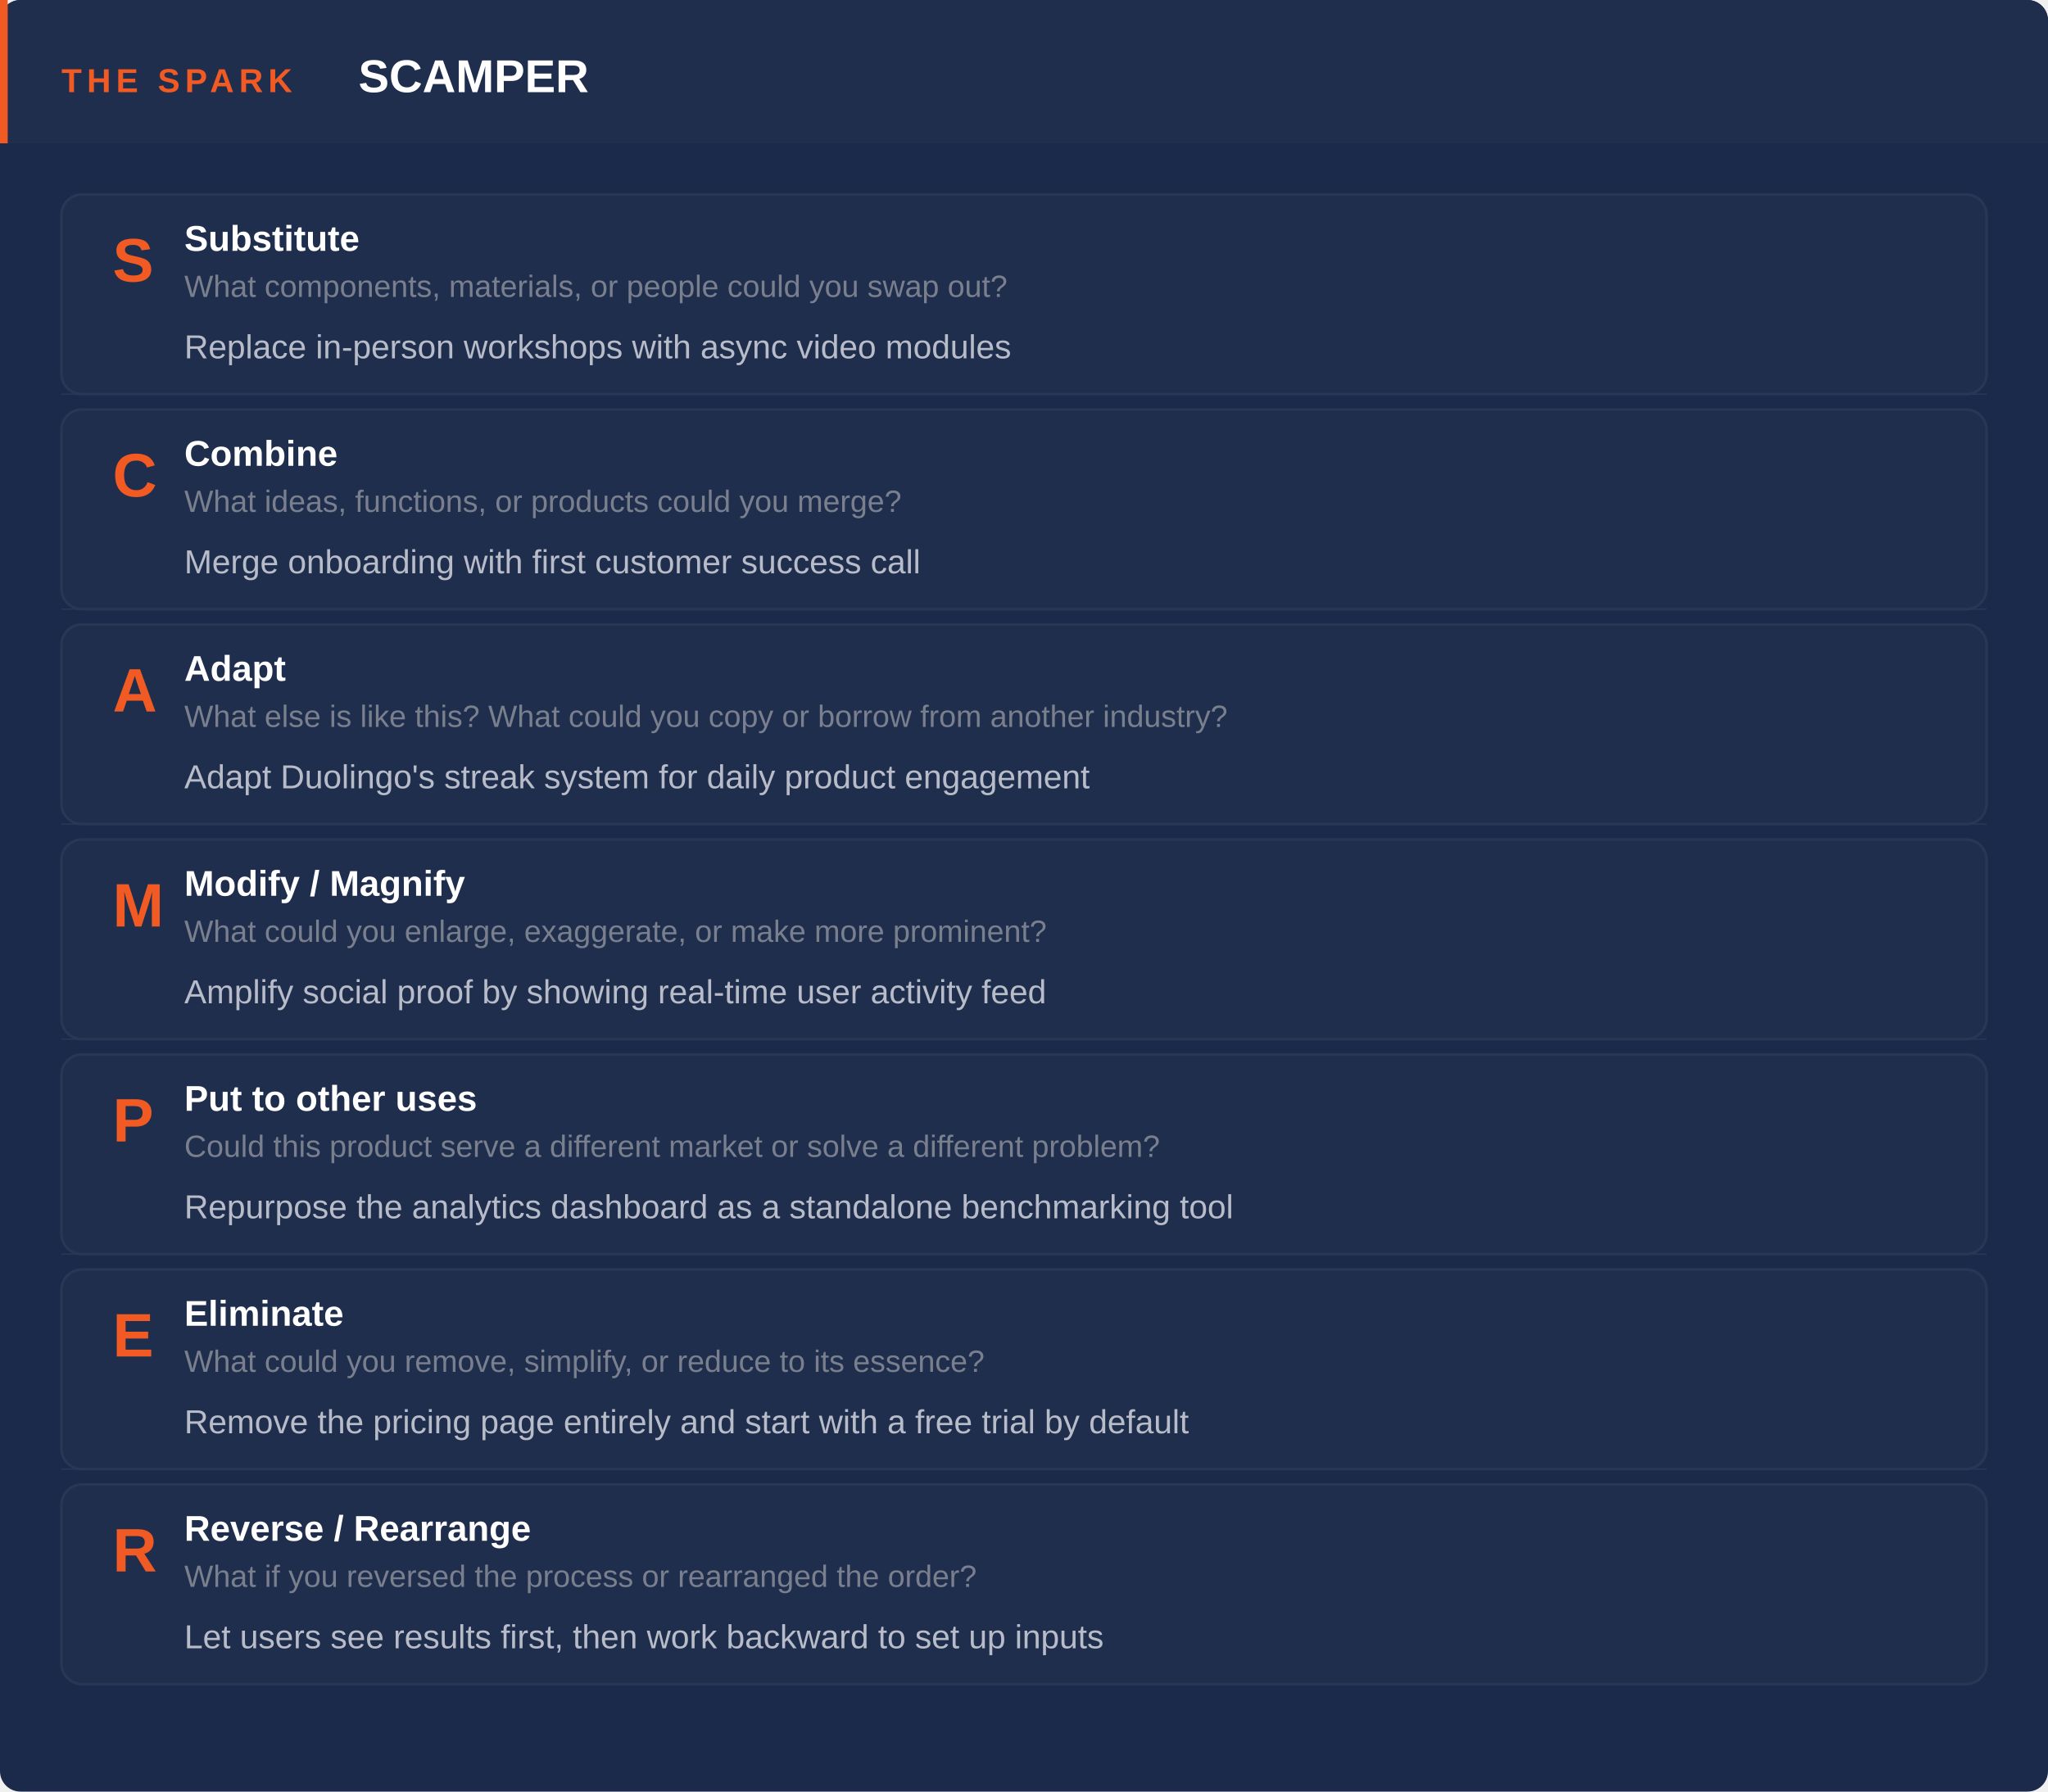
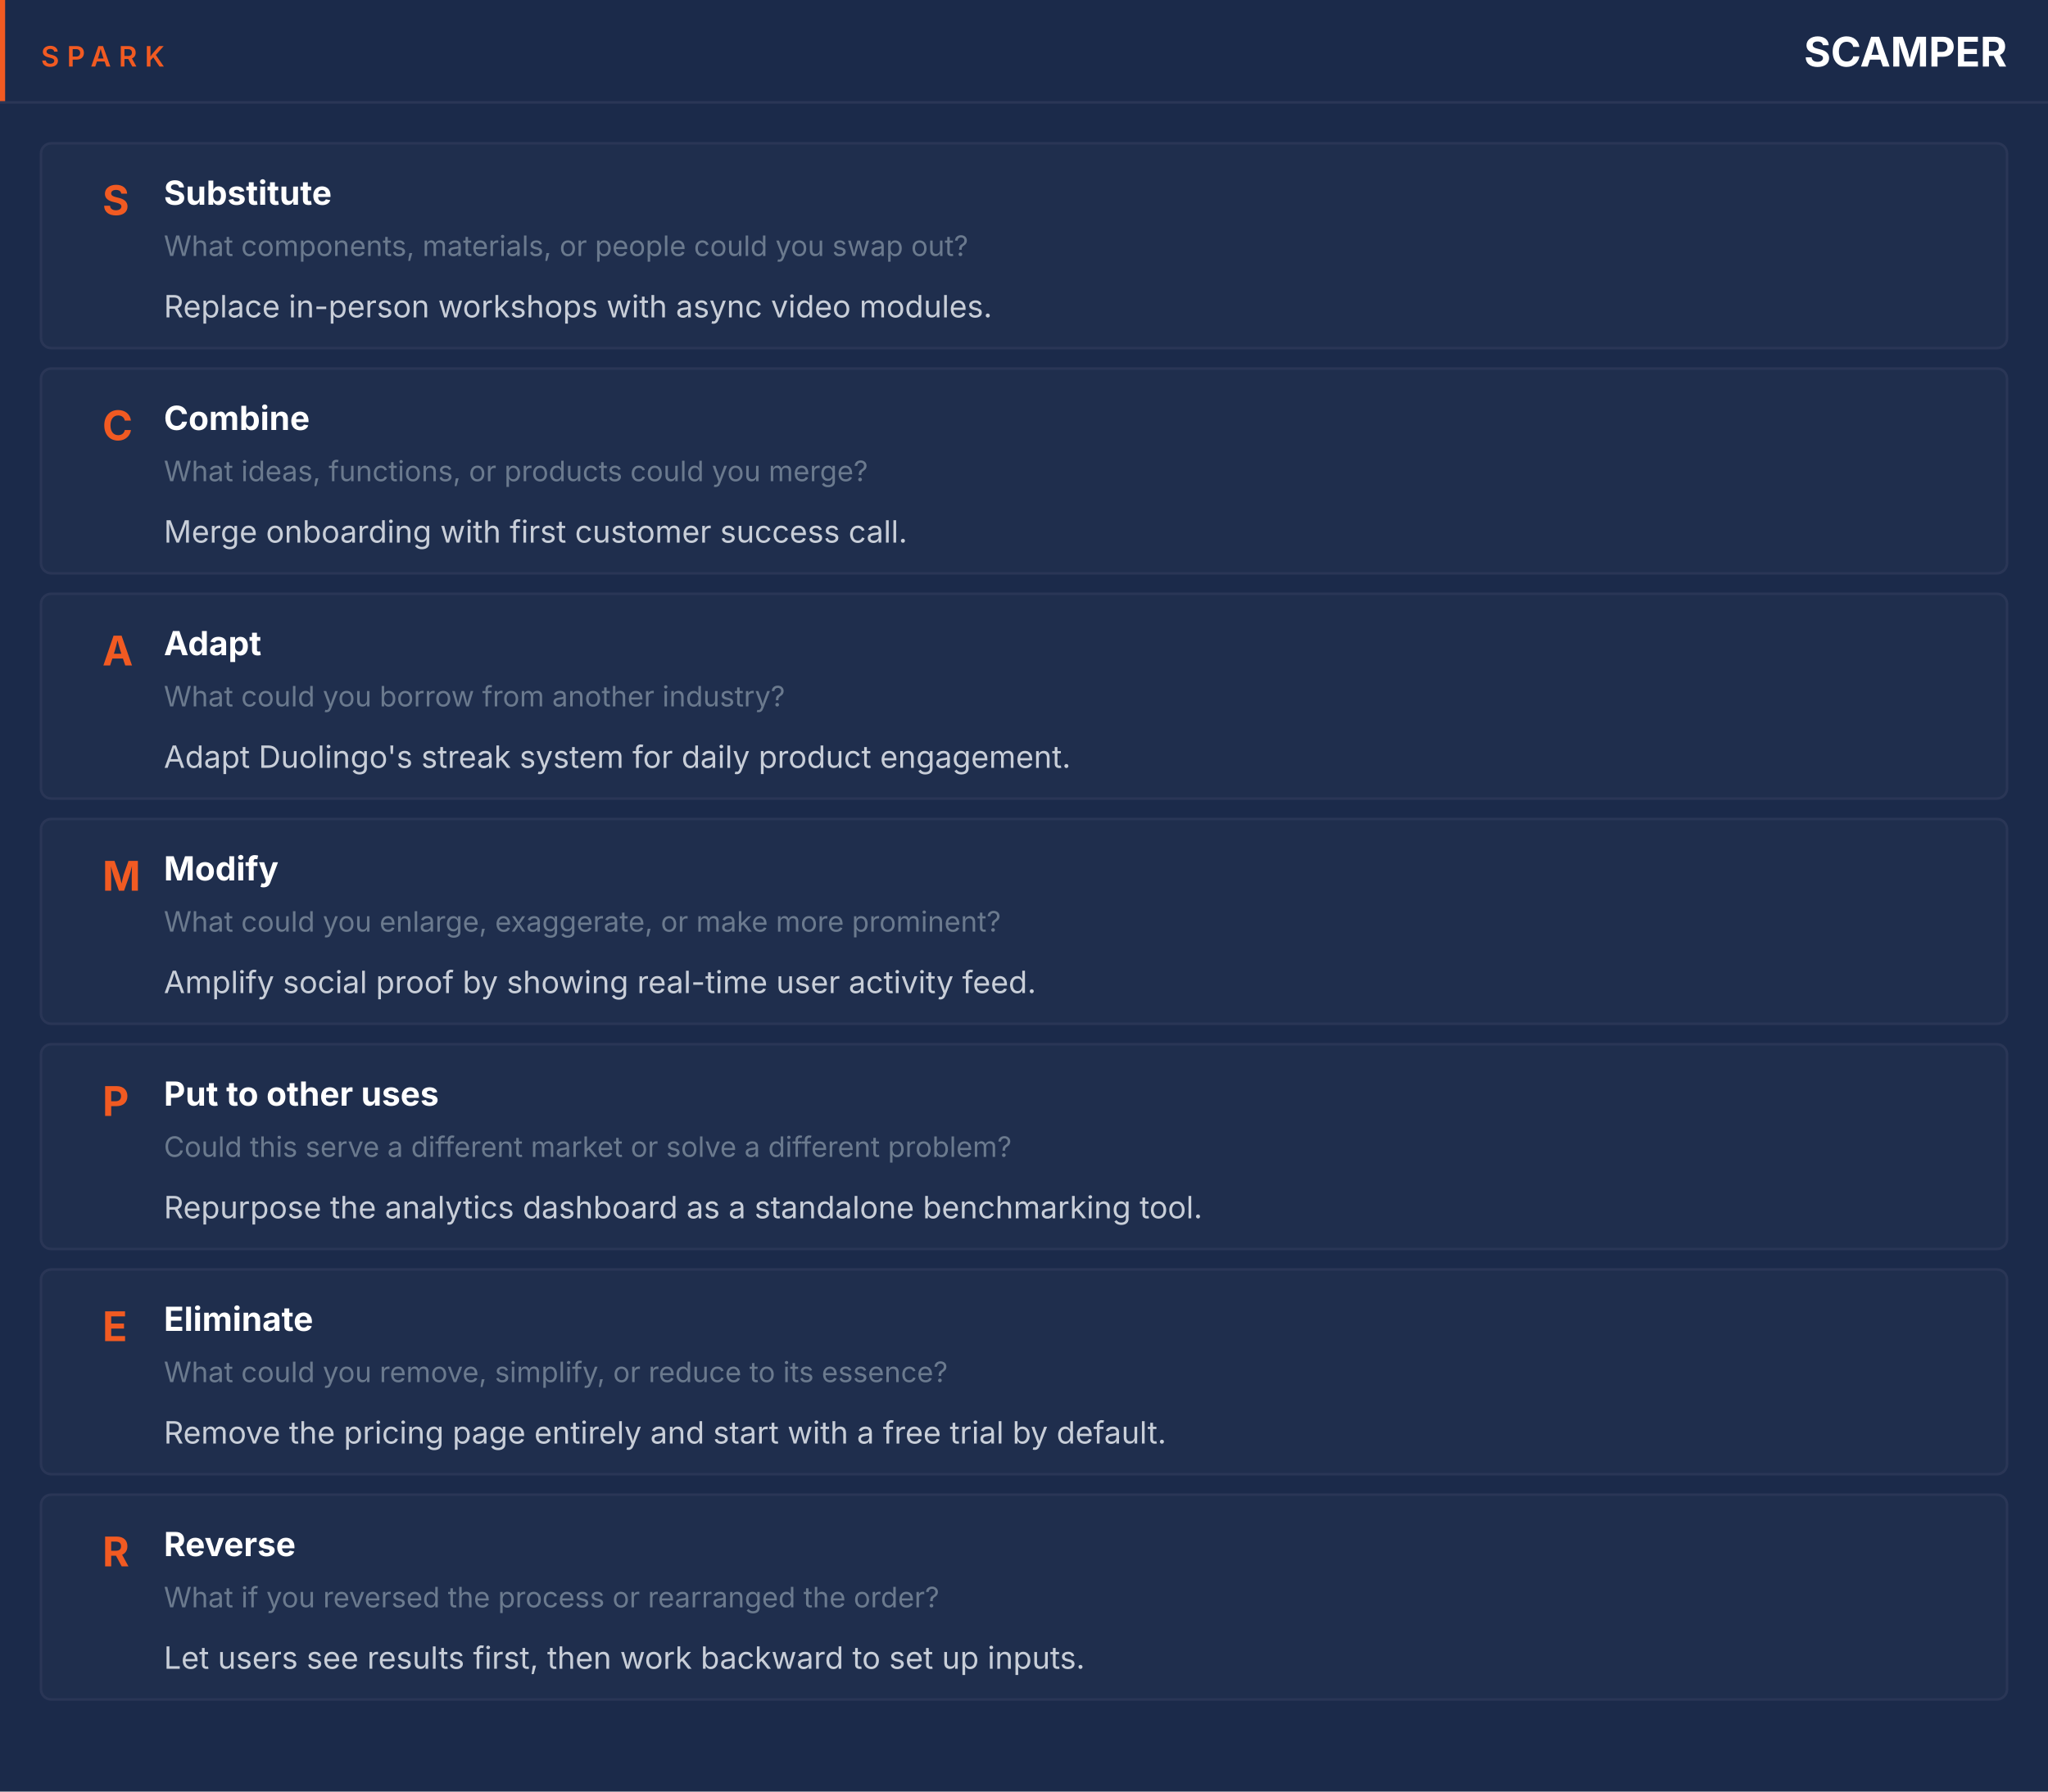
<svg xmlns="http://www.w3.org/2000/svg" width="800" height="700" viewBox="0 0 800 700">
  <defs>
-     <style>text { font-family: Arial, sans-serif; }</style>
+     <style>text { font-family: 'Inter', 'Helvetica Neue', Arial, sans-serif; }</style>
  </defs>
-   <rect width="800" height="700" fill="#1B2A4A" rx="8" />
-   <rect x="0" y="0" width="800" height="56" fill="#1F2E4D" rx="8" />
-   <rect x="0" y="48" width="800" height="8" fill="#1F2E4D" />
-   <rect x="0" y="0" width="3" height="56" fill="#F15A22" />
-   <text x="24" y="36" fill="#F15A22" font-size="13" font-weight="bold" letter-spacing="2">THE SPARK</text>
-   <text x="140" y="36" fill="#FFFFFF" font-size="18" font-weight="bold">SCAMPER</text>
-   <rect x="24" y="76" width="752" height="78" fill="#1F2E4D" rx="8" stroke="#2A3656" stroke-width="1" />
-   <line x1="24" y1="154" x2="776" y2="154" stroke="#2A3656" stroke-width="0.5" />
-   <text x="44" y="110" fill="#F15A22" font-size="24" font-weight="bold">S</text>
-   <text x="72" y="98" fill="#FFFFFF" font-size="14" font-weight="bold">Substitute</text>
-   <text x="72" y="116" fill="#7A7F8E" font-size="12">What components, materials, or people could you swap out?</text>
-   <text x="72" y="140" fill="#B8BCC8" font-size="13">Replace in-person workshops with async video modules</text>
-   <rect x="24" y="160" width="752" height="78" fill="#1F2E4D" rx="8" stroke="#2A3656" stroke-width="1" />
-   <line x1="24" y1="238" x2="776" y2="238" stroke="#2A3656" stroke-width="0.5" />
-   <text x="44" y="194" fill="#F15A22" font-size="24" font-weight="bold">C</text>
-   <text x="72" y="182" fill="#FFFFFF" font-size="14" font-weight="bold">Combine</text>
-   <text x="72" y="200" fill="#7A7F8E" font-size="12">What ideas, functions, or products could you merge?</text>
-   <text x="72" y="224" fill="#B8BCC8" font-size="13">Merge onboarding with first customer success call</text>
-   <rect x="24" y="244" width="752" height="78" fill="#1F2E4D" rx="8" stroke="#2A3656" stroke-width="1" />
-   <line x1="24" y1="322" x2="776" y2="322" stroke="#2A3656" stroke-width="0.5" />
-   <text x="44" y="278" fill="#F15A22" font-size="24" font-weight="bold">A</text>
-   <text x="72" y="266" fill="#FFFFFF" font-size="14" font-weight="bold">Adapt</text>
-   <text x="72" y="284" fill="#7A7F8E" font-size="12">What else is like this? What could you copy or borrow from another industry?</text>
-   <text x="72" y="308" fill="#B8BCC8" font-size="13">Adapt Duolingo's streak system for daily product engagement</text>
-   <rect x="24" y="328" width="752" height="78" fill="#1F2E4D" rx="8" stroke="#2A3656" stroke-width="1" />
-   <line x1="24" y1="406" x2="776" y2="406" stroke="#2A3656" stroke-width="0.5" />
-   <text x="44" y="362" fill="#F15A22" font-size="24" font-weight="bold">M</text>
-   <text x="72" y="350" fill="#FFFFFF" font-size="14" font-weight="bold">Modify / Magnify</text>
-   <text x="72" y="368" fill="#7A7F8E" font-size="12">What could you enlarge, exaggerate, or make more prominent?</text>
-   <text x="72" y="392" fill="#B8BCC8" font-size="13">Amplify social proof by showing real-time user activity feed</text>
-   <rect x="24" y="412" width="752" height="78" fill="#1F2E4D" rx="8" stroke="#2A3656" stroke-width="1" />
-   <line x1="24" y1="490" x2="776" y2="490" stroke="#2A3656" stroke-width="0.5" />
-   <text x="44" y="446" fill="#F15A22" font-size="24" font-weight="bold">P</text>
-   <text x="72" y="434" fill="#FFFFFF" font-size="14" font-weight="bold">Put to other uses</text>
-   <text x="72" y="452" fill="#7A7F8E" font-size="12">Could this product serve a different market or solve a different problem?</text>
-   <text x="72" y="476" fill="#B8BCC8" font-size="13">Repurpose the analytics dashboard as a standalone benchmarking tool</text>
-   <rect x="24" y="496" width="752" height="78" fill="#1F2E4D" rx="8" stroke="#2A3656" stroke-width="1" />
-   <line x1="24" y1="574" x2="776" y2="574" stroke="#2A3656" stroke-width="0.5" />
-   <text x="44" y="530" fill="#F15A22" font-size="24" font-weight="bold">E</text>
-   <text x="72" y="518" fill="#FFFFFF" font-size="14" font-weight="bold">Eliminate</text>
-   <text x="72" y="536" fill="#7A7F8E" font-size="12">What could you remove, simplify, or reduce to its essence?</text>
-   <text x="72" y="560" fill="#B8BCC8" font-size="13">Remove the pricing page entirely and start with a free trial by default</text>
-   <rect x="24" y="580" width="752" height="78" fill="#1F2E4D" rx="8" stroke="#2A3656" stroke-width="1" />
-   <text x="44" y="614" fill="#F15A22" font-size="24" font-weight="bold">R</text>
-   <text x="72" y="602" fill="#FFFFFF" font-size="14" font-weight="bold">Reverse / Rearrange</text>
-   <text x="72" y="620" fill="#7A7F8E" font-size="12">What if you reversed the process or rearranged the order?</text>
-   <text x="72" y="644" fill="#B8BCC8" font-size="13">Let users see results first, then work backward to set up inputs</text>
+   <rect width="800" height="700" fill="#1B2A4A" />
+   <rect x="0" y="0" width="2" height="40" fill="#F15A22" />
+   <text x="16" y="26" fill="#F15A22" font-size="11" font-weight="600" letter-spacing="3">SPARK</text>
+   <text x="784" y="26" fill="#FFFFFF" font-size="16" font-weight="700" text-anchor="end">SCAMPER</text>
+   <line x1="0" y1="40" x2="800" y2="40" stroke="#2A3656" stroke-width="1" />
+   <rect x="16" y="56" width="768" height="80" fill="#1F2E4D" rx="4" stroke="#2A3656" stroke-width="1" />
+   <text x="40" y="84" fill="#F15A22" font-size="16" font-weight="700">S</text>
+   <text x="64" y="80" fill="#FFFFFF" font-size="13" font-weight="700">Substitute</text>
+   <text x="64" y="100" fill="#6B7A8E" font-size="11">What components, materials, or people could you swap out?</text>
+   <text x="64" y="124" fill="#C8CED8" font-size="12">Replace in-person workshops with async video modules.</text>
+   <rect x="16" y="144" width="768" height="80" fill="#1F2E4D" rx="4" stroke="#2A3656" stroke-width="1" />
+   <text x="40" y="172" fill="#F15A22" font-size="16" font-weight="700">C</text>
+   <text x="64" y="168" fill="#FFFFFF" font-size="13" font-weight="700">Combine</text>
+   <text x="64" y="188" fill="#6B7A8E" font-size="11">What ideas, functions, or products could you merge?</text>
+   <text x="64" y="212" fill="#C8CED8" font-size="12">Merge onboarding with first customer success call.</text>
+   <rect x="16" y="232" width="768" height="80" fill="#1F2E4D" rx="4" stroke="#2A3656" stroke-width="1" />
+   <text x="40" y="260" fill="#F15A22" font-size="16" font-weight="700">A</text>
+   <text x="64" y="256" fill="#FFFFFF" font-size="13" font-weight="700">Adapt</text>
+   <text x="64" y="276" fill="#6B7A8E" font-size="11">What could you borrow from another industry?</text>
+   <text x="64" y="300" fill="#C8CED8" font-size="12">Adapt Duolingo's streak system for daily product engagement.</text>
+   <rect x="16" y="320" width="768" height="80" fill="#1F2E4D" rx="4" stroke="#2A3656" stroke-width="1" />
+   <text x="40" y="348" fill="#F15A22" font-size="16" font-weight="700">M</text>
+   <text x="64" y="344" fill="#FFFFFF" font-size="13" font-weight="700">Modify</text>
+   <text x="64" y="364" fill="#6B7A8E" font-size="11">What could you enlarge, exaggerate, or make more prominent?</text>
+   <text x="64" y="388" fill="#C8CED8" font-size="12">Amplify social proof by showing real-time user activity feed.</text>
+   <rect x="16" y="408" width="768" height="80" fill="#1F2E4D" rx="4" stroke="#2A3656" stroke-width="1" />
+   <text x="40" y="436" fill="#F15A22" font-size="16" font-weight="700">P</text>
+   <text x="64" y="432" fill="#FFFFFF" font-size="13" font-weight="700">Put to other uses</text>
+   <text x="64" y="452" fill="#6B7A8E" font-size="11">Could this serve a different market or solve a different problem?</text>
+   <text x="64" y="476" fill="#C8CED8" font-size="12">Repurpose the analytics dashboard as a standalone benchmarking tool.</text>
+   <rect x="16" y="496" width="768" height="80" fill="#1F2E4D" rx="4" stroke="#2A3656" stroke-width="1" />
+   <text x="40" y="524" fill="#F15A22" font-size="16" font-weight="700">E</text>
+   <text x="64" y="520" fill="#FFFFFF" font-size="13" font-weight="700">Eliminate</text>
+   <text x="64" y="540" fill="#6B7A8E" font-size="11">What could you remove, simplify, or reduce to its essence?</text>
+   <text x="64" y="564" fill="#C8CED8" font-size="12">Remove the pricing page entirely and start with a free trial by default.</text>
+   <rect x="16" y="584" width="768" height="80" fill="#1F2E4D" rx="4" stroke="#2A3656" stroke-width="1" />
+   <text x="40" y="612" fill="#F15A22" font-size="16" font-weight="700">R</text>
+   <text x="64" y="608" fill="#FFFFFF" font-size="13" font-weight="700">Reverse</text>
+   <text x="64" y="628" fill="#6B7A8E" font-size="11">What if you reversed the process or rearranged the order?</text>
+   <text x="64" y="652" fill="#C8CED8" font-size="12">Let users see results first, then work backward to set up inputs.</text>
</svg>
